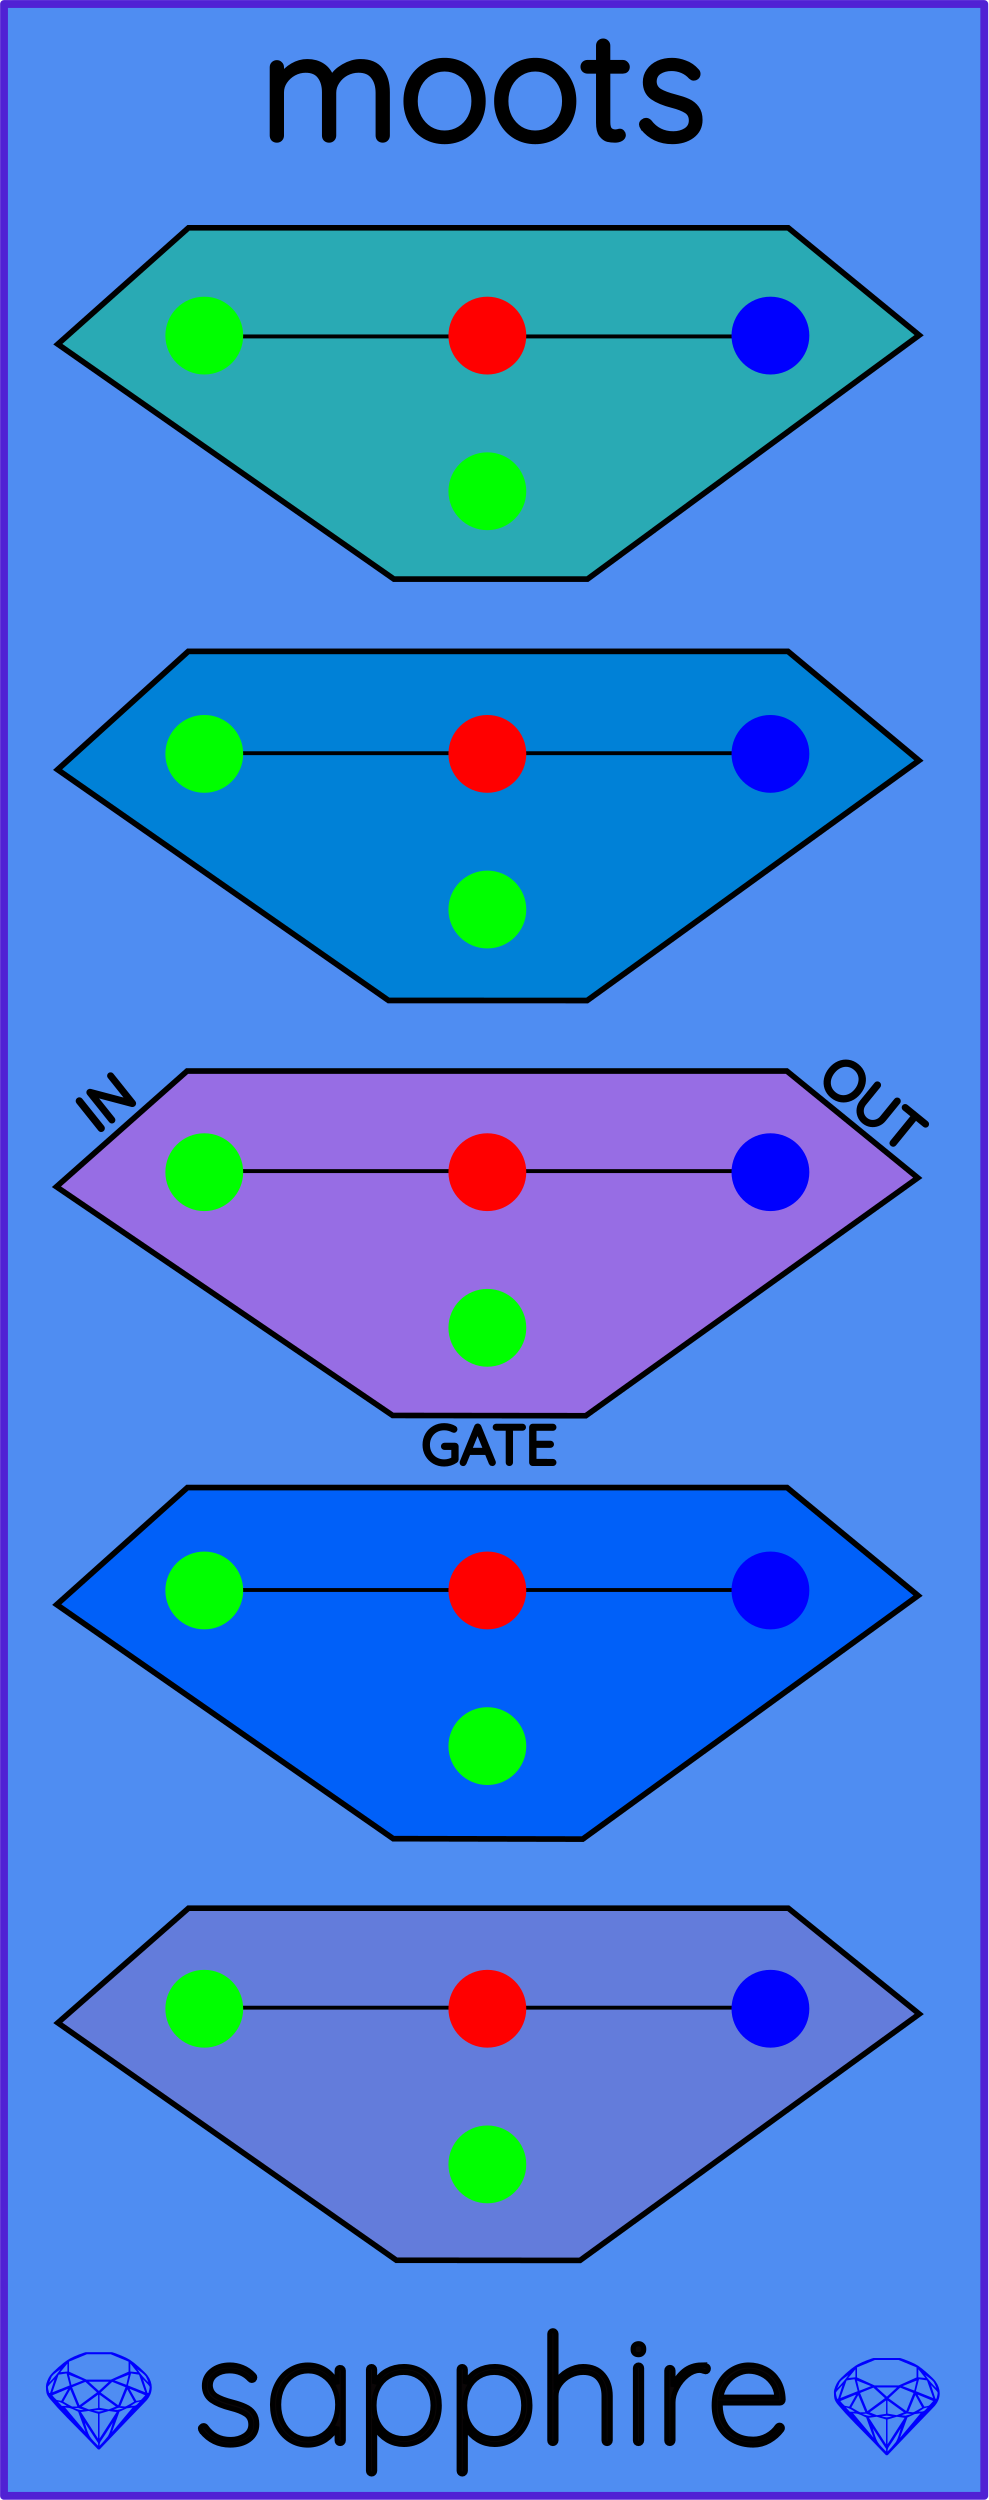
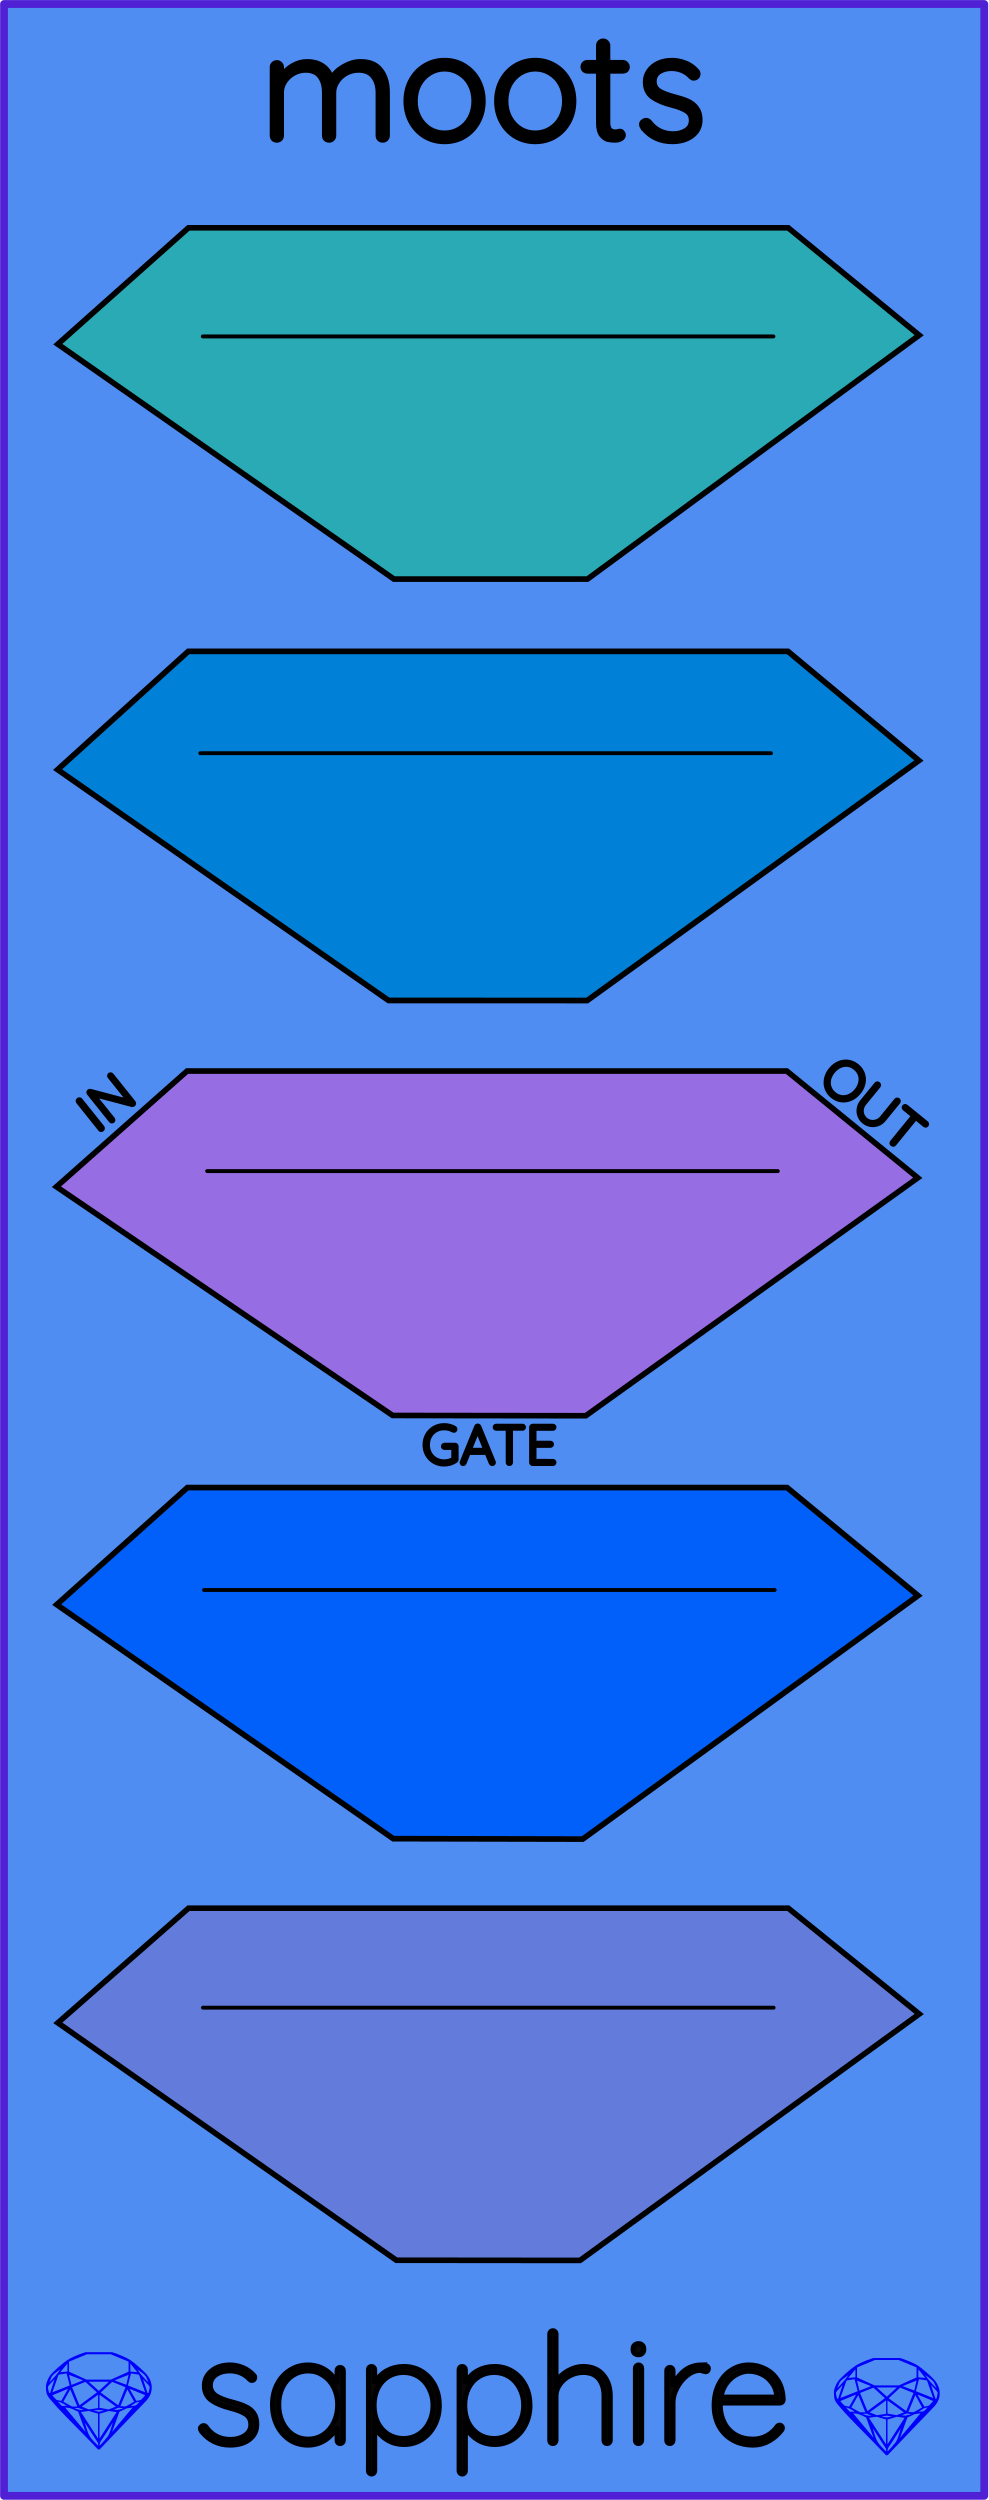
<svg xmlns="http://www.w3.org/2000/svg" width="50.8mm" height="128.5mm" viewBox="0 0 50.8 128.5" version="1.1" id="svg5">
  <defs id="defs2">
    <rect x="32.224" y="6.672" width="48.677" height="19.6" id="rect316" />
  </defs>
  <g id="PanelLayer">
    <rect style="display:inline;fill:#4f8df2;fill-opacity:1;fill-rule:nonzero;stroke:#5021d4;stroke-width:0.402;stroke-linecap:round;stroke-linejoin:round;stroke-dasharray:none;stroke-opacity:1;image-rendering:auto" id="rect13067" width="50.384" height="128.08" x="0.207" y="0.206" />
    <path style="fill:#29aab4;fill-opacity:1;stroke:#000000;stroke-width:0.29;stroke-linecap:square" d="M 2.972,17.69 9.688,11.709 H 40.513 l 6.732,5.52 -17.049,12.536 -9.949,5.39e-4 z" id="path1383-3-3" />
    <path style="fill:#0081d7;fill-opacity:1;stroke:#000000;stroke-width:0.293;stroke-linecap:square" d="M 2.961,39.559 9.676,33.48 H 40.5 l 6.732,5.611 -17.052,12.336 -10.21,-0.004 z" id="path1383-3" />
    <path style="fill:#976de4;fill-opacity:1;stroke:#000000;stroke-width:0.289;stroke-linecap:square" d="M 2.9,60.999 9.616,55.051 H 40.442 l 6.732,5.49 -17.065,12.228 -9.926,-0.014 z" id="path1383-3-5" />
    <path style="fill:#0060f9;fill-opacity:1;stroke:#000000;stroke-width:0.291;stroke-linecap:square" d="M 2.915,82.477 9.632,76.462 H 40.456 l 6.732,5.552 -17.237,12.516 -9.74,-0.022 z" id="path1383-3-6" />
    <path style="fill:#637cdb;fill-opacity:1;stroke:#000000;stroke-width:0.288;stroke-linecap:square" d="M 2.973,103.973 9.689,98.081 H 40.516 l 6.733,5.439 -17.437,12.666 -9.441,-0.01 z" id="path1383-3-2" />
    <g aria-label="sapphire" id="brand_text" style="fill:#0b0607;stroke:#000000;stroke-width:0.265;stroke-linecap:square" transform="translate(-0.4457988,-0.4455711)">
      <path d="m 10.805,125.415 q -0.055,-0.086 -0.055,-0.149 0,-0.055 0.063,-0.102 0.039,-0.039 0.094,-0.039 0.078,0 0.125,0.063 0.454,0.65 1.269,0.65 0.415,0 0.728,-0.204 0.313,-0.211 0.313,-0.564 0,-0.36 -0.274,-0.54 -0.274,-0.18 -0.752,-0.298 -0.634,-0.157 -1.002,-0.415 -0.36,-0.266 -0.36,-0.744 0,-0.462 0.368,-0.76 0.368,-0.305 0.948,-0.305 0.321,0 0.634,0.125 0.321,0.125 0.58,0.399 0.055,0.047 0.055,0.11 0,0.07 -0.055,0.125 -0.063,0.031 -0.102,0.031 -0.055,0 -0.094,-0.047 -0.407,-0.446 -1.049,-0.446 -0.415,0 -0.705,0.204 -0.282,0.204 -0.282,0.564 0.023,0.337 0.305,0.525 0.29,0.18 0.846,0.321 0.399,0.102 0.658,0.227 0.266,0.117 0.423,0.337 0.157,0.219 0.157,0.572 0,0.493 -0.384,0.783 -0.376,0.282 -0.987,0.282 -0.893,0 -1.464,-0.705 z" style="stroke-width:0.265" id="path2060" />
      <path d="m 17.932,122.134 q 0.07,0 0.11,0.047 0.047,0.047 0.047,0.11 v 3.595 q 0,0.063 -0.047,0.11 -0.047,0.047 -0.11,0.047 -0.07,0 -0.117,-0.047 -0.039,-0.047 -0.039,-0.11 v -0.705 q -0.196,0.399 -0.603,0.674 -0.407,0.266 -0.901,0.266 -0.517,0 -0.932,-0.266 -0.415,-0.274 -0.65,-0.744 -0.235,-0.478 -0.235,-1.065 0,-0.58 0.235,-1.042 0.243,-0.47 0.658,-0.728 0.415,-0.266 0.924,-0.266 0.509,0 0.916,0.266 0.407,0.266 0.587,0.713 v -0.697 q 0,-0.063 0.039,-0.11 0.047,-0.047 0.117,-0.047 z m -1.645,3.689 q 0.431,0 0.775,-0.227 0.352,-0.235 0.548,-0.642 0.196,-0.407 0.196,-0.908 0,-0.478 -0.196,-0.877 -0.196,-0.399 -0.548,-0.627 -0.345,-0.235 -0.775,-0.235 -0.431,0 -0.783,0.227 -0.345,0.219 -0.54,0.619 -0.196,0.392 -0.196,0.893 0,0.501 0.196,0.908 0.196,0.407 0.54,0.642 0.345,0.227 0.783,0.227 z" style="stroke-width:0.265" id="path2062" />
      <path d="m 21.205,122.087 q 0.517,0 0.932,0.258 0.415,0.258 0.65,0.713 0.235,0.454 0.235,1.026 0,0.564 -0.243,1.026 -0.235,0.454 -0.65,0.721 -0.415,0.258 -0.924,0.258 -0.47,0 -0.861,-0.235 -0.392,-0.235 -0.642,-0.666 v 2.263 q 0,0.063 -0.047,0.11 -0.039,0.047 -0.11,0.047 -0.063,0 -0.11,-0.047 -0.047,-0.047 -0.047,-0.11 v -5.208 q 0,-0.063 0.039,-0.11 0.047,-0.047 0.117,-0.047 0.07,0 0.11,0.047 0.047,0.047 0.047,0.11 v 0.721 q 0.235,-0.446 0.627,-0.658 0.392,-0.219 0.877,-0.219 z m -0.016,3.704 q 0.431,0 0.775,-0.219 0.345,-0.219 0.54,-0.611 0.204,-0.392 0.204,-0.877 0,-0.486 -0.204,-0.869 -0.196,-0.392 -0.54,-0.611 -0.345,-0.219 -0.775,-0.219 -0.439,0 -0.791,0.219 -0.345,0.211 -0.54,0.603 -0.188,0.384 -0.188,0.877 0,0.493 0.188,0.885 0.196,0.384 0.54,0.603 0.352,0.219 0.791,0.219 z" style="stroke-width:0.265" id="path2064" />
      <path d="m 25.865,122.087 q 0.517,0 0.932,0.258 0.415,0.258 0.65,0.713 0.235,0.454 0.235,1.026 0,0.564 -0.243,1.026 -0.235,0.454 -0.65,0.721 -0.415,0.258 -0.924,0.258 -0.47,0 -0.861,-0.235 -0.392,-0.235 -0.642,-0.666 v 2.263 q 0,0.063 -0.047,0.11 -0.039,0.047 -0.11,0.047 -0.063,0 -0.11,-0.047 -0.047,-0.047 -0.047,-0.11 v -5.208 q 0,-0.063 0.039,-0.11 0.047,-0.047 0.117,-0.047 0.07,0 0.11,0.047 0.047,0.047 0.047,0.11 v 0.721 q 0.235,-0.446 0.627,-0.658 0.392,-0.219 0.877,-0.219 z m -0.016,3.704 q 0.431,0 0.775,-0.219 0.345,-0.219 0.54,-0.611 0.204,-0.392 0.204,-0.877 0,-0.486 -0.204,-0.869 -0.196,-0.392 -0.54,-0.611 -0.345,-0.219 -0.775,-0.219 -0.439,0 -0.791,0.219 -0.345,0.211 -0.54,0.603 -0.188,0.384 -0.188,0.877 0,0.493 0.188,0.885 0.196,0.384 0.54,0.603 0.352,0.219 0.791,0.219 z" style="stroke-width:0.265" id="path2066" />
      <path d="m 30.415,122.087 q 0.674,0 1.034,0.431 0.36,0.423 0.36,1.081 v 2.287 q 0,0.063 -0.047,0.11 -0.047,0.047 -0.11,0.047 -0.07,0 -0.117,-0.047 -0.039,-0.047 -0.039,-0.11 v -2.287 q 0,-0.54 -0.266,-0.877 -0.266,-0.337 -0.814,-0.337 -0.337,0 -0.666,0.164 -0.321,0.164 -0.525,0.446 -0.204,0.282 -0.204,0.603 v 2.287 q 0,0.063 -0.047,0.11 -0.047,0.047 -0.11,0.047 -0.07,0 -0.117,-0.047 -0.039,-0.047 -0.039,-0.11 v -5.482 q 0,-0.063 0.047,-0.11 0.047,-0.047 0.11,-0.047 0.07,0 0.11,0.047 0.047,0.047 0.047,0.11 v 2.475 q 0.219,-0.345 0.603,-0.564 0.392,-0.227 0.791,-0.227 z" style="stroke-width:0.265" id="path2068" />
      <path d="m 33.422,125.885 q 0,0.063 -0.047,0.11 -0.047,0.047 -0.11,0.047 -0.07,0 -0.117,-0.047 -0.039,-0.047 -0.039,-0.11 v -3.72 q 0,-0.063 0.047,-0.11 0.047,-0.047 0.11,-0.047 0.07,0 0.11,0.047 0.047,0.047 0.047,0.11 z m -0.157,-4.409 q -0.125,0 -0.204,-0.07 -0.07,-0.07 -0.07,-0.18 v -0.063 q 0,-0.11 0.078,-0.18 0.078,-0.07 0.204,-0.07 0.11,0 0.18,0.07 0.078,0.07 0.078,0.18 v 0.063 q 0,0.11 -0.078,0.18 -0.07,0.07 -0.188,0.07 z" style="stroke-width:0.265" id="path2070" />
      <path d="m 36.492,122.008 q 0.36,0 0.36,0.18 0,0.07 -0.039,0.117 -0.039,0.047 -0.102,0.047 -0.023,0 -0.117,-0.031 -0.086,-0.039 -0.188,-0.039 -0.321,0 -0.642,0.258 -0.321,0.251 -0.525,0.642 -0.204,0.384 -0.204,0.744 v 1.958 q 0,0.063 -0.047,0.11 -0.047,0.047 -0.11,0.047 -0.07,0 -0.117,-0.047 -0.039,-0.047 -0.039,-0.11 v -3.595 q 0,-0.063 0.047,-0.11 0.047,-0.047 0.11,-0.047 0.07,0 0.11,0.047 0.047,0.047 0.047,0.11 v 0.83 q 0.18,-0.478 0.556,-0.791 0.384,-0.313 0.901,-0.321 z" style="stroke-width:0.265" id="path2072" />
      <path d="m 40.525,125.102 q 0.055,0 0.094,0.047 0.039,0.039 0.039,0.094 0,0.055 -0.031,0.094 -0.258,0.345 -0.642,0.564 -0.384,0.219 -0.822,0.219 -0.587,0 -1.042,-0.251 -0.454,-0.251 -0.713,-0.713 -0.251,-0.462 -0.251,-1.073 0,-0.627 0.243,-1.096 0.251,-0.478 0.658,-0.728 0.407,-0.251 0.869,-0.251 0.462,0 0.854,0.204 0.399,0.196 0.65,0.595 0.251,0.399 0.266,0.987 0,0.063 -0.047,0.117 -0.047,0.047 -0.11,0.047 h -3.078 v 0.102 q 0,0.486 0.196,0.893 0.196,0.399 0.58,0.634 0.384,0.235 0.924,0.235 0.376,0 0.705,-0.18 0.337,-0.188 0.525,-0.47 0.055,-0.07 0.133,-0.07 z m -1.598,-2.78 q -0.29,0 -0.595,0.157 -0.298,0.149 -0.533,0.454 -0.227,0.298 -0.305,0.728 h 2.882 v -0.07 q -0.039,-0.399 -0.258,-0.681 -0.211,-0.29 -0.533,-0.439 -0.313,-0.149 -0.658,-0.149 z" style="stroke-width:0.265" id="path2074" />
    </g>
    <g aria-label="moots" id="title_text" style="fill:#000000;fill-opacity:1;stroke:#000000;stroke-width:0.265;stroke-linecap:square">
      <path d="m 18.536,3.168 q 0.705,0 1.034,0.439 0.337,0.431 0.337,1.143 v 2.216 q 0,0.102 -0.07,0.172 -0.063,0.063 -0.164,0.063 -0.102,0 -0.172,-0.063 -0.063,-0.07 -0.063,-0.172 V 4.773 q 0,-0.517 -0.251,-0.838 -0.243,-0.329 -0.76,-0.329 -0.329,0 -0.627,0.157 -0.29,0.157 -0.47,0.431 -0.18,0.266 -0.18,0.58 v 2.193 q 0,0.102 -0.07,0.172 -0.063,0.063 -0.164,0.063 -0.102,0 -0.172,-0.063 -0.063,-0.07 -0.063,-0.172 V 4.75 q 0,-0.509 -0.235,-0.822 -0.235,-0.321 -0.736,-0.321 -0.321,0 -0.611,0.157 -0.282,0.157 -0.462,0.423 -0.172,0.258 -0.172,0.564 v 2.216 q 0,0.102 -0.07,0.172 -0.063,0.063 -0.164,0.063 -0.102,0 -0.172,-0.063 -0.063,-0.07 -0.063,-0.172 V 3.457 q 0,-0.102 0.063,-0.164 0.07,-0.07 0.172,-0.07 0.102,0 0.164,0.07 0.07,0.063 0.07,0.164 v 0.454 q 0.211,-0.321 0.572,-0.533 0.36,-0.211 0.76,-0.211 0.454,0 0.783,0.219 0.329,0.219 0.47,0.642 0.164,-0.345 0.603,-0.603 0.439,-0.258 0.885,-0.258 z" style="font-size:7.832px;fill:#000000;fill-opacity:1;stroke-width:0.265" id="path2049" />
      <path d="m 24.832,5.196 q 0,0.587 -0.258,1.065 -0.258,0.478 -0.713,0.752 -0.454,0.266 -1.01,0.266 -0.556,0 -1.01,-0.266 -0.454,-0.274 -0.713,-0.752 -0.258,-0.478 -0.258,-1.065 0,-0.587 0.258,-1.065 0.258,-0.478 0.713,-0.752 0.454,-0.274 1.01,-0.274 0.556,0 1.01,0.274 0.454,0.274 0.713,0.752 0.258,0.478 0.258,1.065 z m -0.47,0 q 0,-0.47 -0.196,-0.846 Q 23.971,3.974 23.618,3.763 23.274,3.544 22.851,3.544 q -0.423,0 -0.767,0.219 -0.345,0.211 -0.548,0.587 -0.196,0.376 -0.196,0.846 0,0.462 0.196,0.838 0.204,0.376 0.548,0.595 0.345,0.211 0.767,0.211 0.423,0 0.767,-0.211 0.352,-0.211 0.548,-0.587 0.196,-0.376 0.196,-0.846 z" style="font-size:7.832px;fill:#000000;fill-opacity:1;stroke-width:0.265" id="path2051" />
      <path d="m 29.492,5.196 q 0,0.587 -0.258,1.065 -0.258,0.478 -0.713,0.752 -0.454,0.266 -1.01,0.266 -0.556,0 -1.01,-0.266 -0.454,-0.274 -0.713,-0.752 -0.258,-0.478 -0.258,-1.065 0,-0.587 0.258,-1.065 0.258,-0.478 0.713,-0.752 0.454,-0.274 1.01,-0.274 0.556,0 1.01,0.274 0.454,0.274 0.713,0.752 0.258,0.478 0.258,1.065 z m -0.47,0 q 0,-0.47 -0.196,-0.846 -0.196,-0.376 -0.548,-0.587 -0.345,-0.219 -0.767,-0.219 -0.423,0 -0.767,0.219 -0.345,0.211 -0.548,0.587 -0.196,0.376 -0.196,0.846 0,0.462 0.196,0.838 0.204,0.376 0.548,0.595 0.345,0.211 0.767,0.211 0.423,0 0.767,-0.211 0.352,-0.211 0.548,-0.587 0.196,-0.376 0.196,-0.846 z" style="font-size:7.832px;fill:#000000;fill-opacity:1;stroke-width:0.265" id="path2053" />
      <path d="m 31.238,3.653 v 2.624 q 0,0.298 0.11,0.407 0.11,0.102 0.29,0.102 0.047,0 0.117,-0.016 0.07,-0.023 0.11,-0.023 0.07,0 0.117,0.063 0.055,0.055 0.055,0.133 0,0.11 -0.125,0.188 -0.125,0.07 -0.298,0.07 -0.211,0 -0.376,-0.039 Q 31.074,7.123 30.917,6.927 30.768,6.731 30.768,6.3 V 3.653 h -0.572 q -0.094,0 -0.164,-0.063 -0.063,-0.063 -0.063,-0.157 0,-0.094 0.063,-0.157 0.07,-0.063 0.164,-0.063 h 0.572 V 2.345 q 0,-0.102 0.063,-0.164 0.07,-0.07 0.172,-0.07 0.102,0 0.164,0.07 0.07,0.063 0.07,0.164 v 0.869 h 0.783 q 0.086,0 0.149,0.07 0.07,0.07 0.07,0.157 0,0.094 -0.063,0.157 -0.063,0.055 -0.157,0.055 z" style="font-size:7.832px;fill:#000000;fill-opacity:1;stroke-width:0.265" id="path2055" />
      <path d="m 33.04,6.566 q -0.063,-0.102 -0.063,-0.172 0,-0.102 0.102,-0.157 0.047,-0.047 0.125,-0.047 0.094,0 0.172,0.078 0.462,0.611 1.23,0.611 0.376,0 0.65,-0.172 0.282,-0.18 0.282,-0.517 0,-0.329 -0.258,-0.493 Q 35.021,5.533 34.559,5.415 33.909,5.251 33.541,4.992 33.173,4.726 33.173,4.217 q 0,-0.321 0.18,-0.572 0.18,-0.258 0.486,-0.399 0.313,-0.141 0.705,-0.141 0.337,0 0.674,0.133 0.345,0.125 0.587,0.407 0.07,0.055 0.07,0.157 0,0.094 -0.078,0.164 -0.055,0.047 -0.141,0.047 -0.078,0 -0.141,-0.063 -0.188,-0.211 -0.446,-0.321 -0.258,-0.11 -0.556,-0.11 -0.368,0 -0.634,0.172 -0.258,0.172 -0.258,0.517 0.016,0.313 0.282,0.478 0.274,0.164 0.799,0.298 0.407,0.102 0.674,0.227 0.266,0.125 0.431,0.352 0.172,0.227 0.172,0.603 0,0.509 -0.407,0.814 -0.407,0.298 -1.01,0.298 -0.955,0 -1.519,-0.713 z" style="font-size:7.832px;fill:#000000;fill-opacity:1;stroke-width:0.265" id="path2057" />
    </g>
    <g aria-label="gemstone1" id="gem1" style="fill:#0000ff;stroke:#2e2114;stroke-width:0;stroke-linecap:square;stroke-opacity:1" transform="translate(0,-0.5291667)">
      <path d="m 7.798,123.258 q 0,0.342 -0.243,0.631 -0.044,0.052 -0.204,0.215 -0.187,0.19 -0.785,0.813 l -1.444,1.513 q -0.019,0.003 -0.044,0.003 -0.028,0 -0.041,-0.003 -0.083,-0.083 -0.648,-0.675 -0.469,-0.474 -0.934,-0.948 -0.557,-0.568 -0.898,-0.981 -0.132,-0.16 -0.168,-0.298 -0.028,-0.102 -0.028,-0.342 0,-0.11 0.072,-0.289 0.066,-0.165 0.141,-0.265 0.119,-0.157 0.422,-0.424 0.284,-0.251 0.474,-0.375 0.273,-0.179 0.819,-0.367 0.096,-0.033 0.11,-0.033 h 1.362 q 0.011,0 0.105,0.033 0.568,0.201 0.824,0.367 0.165,0.105 0.474,0.378 0.322,0.284 0.422,0.422 0.215,0.295 0.215,0.626 z m -0.168,-0.273 q -0.033,-0.107 -0.135,-0.309 -0.072,-0.094 -0.209,-0.198 -0.119,-0.085 -0.234,-0.171 0.245,0.364 0.579,0.678 z m -0.573,-0.524 -0.358,-0.446 v 0.411 z m 0.637,0.758 q 0,-0.052 -0.342,-0.394 l 0.229,0.703 h 0.05 q 0.063,-0.218 0.063,-0.309 z m -0.232,0.273 -0.317,-0.904 -0.411,-0.063 -0.16,0.615 z m 0.003,0.154 -0.772,-0.32 h -0.03 l 0.345,0.606 q 0.08,-0.003 0.234,-0.047 0.025,-0.014 0.223,-0.24 z m -0.857,-1.05 -0.719,0.284 0.604,0.226 z m 0,-0.163 v -0.515 l -0.918,-0.38 h -1.224 l -0.918,0.38 v 0.515 l 0.898,0.408 h 1.254 z m 0.573,1.538 q -0.069,0.011 -0.198,0.052 -0.085,0.055 -0.259,0.163 0.019,0 0.063,0.003 0.041,0 0.063,0 0.119,0 0.19,-0.069 0.072,-0.072 0.141,-0.149 z m -0.289,0.003 -0.347,-0.631 -0.364,0.879 q 0.025,-0.017 0.066,-0.017 0.03,0 0.085,0.011 0.058,0.008 0.088,0.008 0.05,0 0.229,-0.107 0.229,-0.138 0.243,-0.143 z m -0.441,-0.741 -0.684,-0.276 -0.593,0.548 0.904,0.656 z m -0.854,-0.284 H 4.56 l 0.524,0.474 z m 0.75,1.367 q -0.229,-0.03 -0.229,-0.03 -0.036,0 -0.273,0.094 l 0.19,0.019 q 0.011,0 0.311,-0.083 z m -0.389,-0.088 -0.843,-0.612 v 0.675 l 0.471,0.083 z m 0.854,0.05 q -0.099,0.006 -0.295,0.039 -0.011,0.003 -0.378,0.176 -0.13,0.347 -0.38,1.042 z m -2.544,-1.397 -0.719,-0.284 0.124,0.518 z M 3.466,122.426 v -0.411 l -0.367,0.446 z m 1.516,1.072 -0.593,-0.54 -0.684,0.276 0.38,0.929 z m 0.369,0.943 q -0.033,-0.003 -0.135,-0.025 -0.085,-0.017 -0.138,-0.017 -0.052,0 -0.138,0.017 -0.102,0.022 -0.135,0.025 0.265,0.047 0.273,0.047 0.008,0 0.273,-0.047 z m -0.309,-0.138 v -0.686 l -0.843,0.612 0.372,0.146 z m 0.951,0.207 -0.397,-0.055 -0.48,0.141 v 1.276 z m -2.888,-2.202 q -0.119,0.085 -0.234,0.174 -0.146,0.107 -0.209,0.196 -0.044,0.105 -0.135,0.314 0.369,-0.364 0.579,-0.684 z m 0.477,0.832 -0.16,-0.615 -0.411,0.063 -0.317,0.904 z m 0.394,1.083 -0.364,-0.879 -0.356,0.631 q 0.435,0.251 0.452,0.251 0.091,0 0.267,-0.003 z m 1.822,0.83 q -0.132,0.212 -0.405,0.634 -0.077,0.107 -0.22,0.328 -0.058,0.105 -0.055,0.226 0.16,-0.152 0.433,-0.496 0.077,-0.13 0.141,-0.339 0.055,-0.176 0.107,-0.353 z m -1.494,-0.661 -0.27,-0.088 -0.008,-0.011 q -0.025,0 -0.107,0.011 -0.066,0.006 -0.107,0.006 0.273,0.091 0.311,0.091 0.025,0 0.182,-0.008 z M 3.493,123.327 h -0.03 l -0.772,0.32 q 0.066,0.097 0.223,0.24 0.077,0.014 0.234,0.047 z m -0.689,-0.502 q -0.342,0.347 -0.342,0.394 0,0.08 0.063,0.309 h 0.05 z m 2.235,3.045 v -1.276 l -0.48,-0.141 -0.397,0.055 z m -1.607,-1.676 q -0.256,-0.182 -0.458,-0.223 0.066,0.077 0.204,0.223 z m 1.61,2.045 v -0.138 L 4.359,125.052 q 0.052,0.176 0.107,0.353 0.063,0.209 0.141,0.339 0.069,0.119 0.204,0.259 0.116,0.119 0.232,0.237 z m -0.645,-0.706 q -0.116,-0.328 -0.38,-1.042 -0.135,-0.066 -0.273,-0.13 -0.16,-0.072 -0.289,-0.072 -0.052,0 -0.11,-0.014 z" style="font-size:5.644px;fill:#0000ff;stroke:#2e2114;stroke-opacity:1" id="path1186" />
    </g>
    <g aria-label="gemstone2" id="gem2" style="fill:#0000ff;stroke:#000000;stroke-width:0;stroke-linecap:square" transform="translate(0.5291667,-0.5291667)">
      <path d="m 47.771,123.554 q 0,0.342 -0.243,0.631 -0.044,0.052 -0.204,0.215 -0.187,0.19 -0.785,0.813 l -1.444,1.513 q -0.019,0.003 -0.044,0.003 -0.028,0 -0.041,-0.003 -0.083,-0.083 -0.648,-0.675 -0.469,-0.474 -0.934,-0.948 -0.557,-0.568 -0.898,-0.981 -0.132,-0.16 -0.168,-0.298 -0.028,-0.102 -0.028,-0.342 0,-0.11 0.072,-0.289 0.066,-0.165 0.141,-0.265 0.119,-0.157 0.422,-0.424 0.284,-0.251 0.474,-0.375 0.273,-0.179 0.819,-0.367 0.096,-0.033 0.11,-0.033 h 1.361 q 0.011,0 0.105,0.033 0.568,0.201 0.824,0.367 0.165,0.105 0.474,0.378 0.322,0.284 0.422,0.422 0.215,0.295 0.215,0.626 z m -0.168,-0.273 q -0.033,-0.107 -0.135,-0.309 -0.072,-0.094 -0.209,-0.198 -0.119,-0.085 -0.234,-0.171 0.245,0.364 0.579,0.678 z m -0.573,-0.524 -0.358,-0.446 v 0.411 z m 0.637,0.758 q 0,-0.052 -0.342,-0.394 l 0.229,0.703 h 0.05 q 0.063,-0.218 0.063,-0.309 z m -0.232,0.273 -0.317,-0.904 -0.411,-0.063 -0.16,0.615 z m 0.003,0.154 -0.772,-0.32 h -0.03 l 0.345,0.606 q 0.08,-0.003 0.234,-0.047 0.025,-0.014 0.223,-0.24 z m -0.857,-1.05 -0.719,0.284 0.604,0.226 z m 0,-0.163 v -0.515 l -0.918,-0.38 h -1.224 l -0.918,0.38 v 0.515 l 0.898,0.408 h 1.254 z m 0.573,1.538 q -0.069,0.011 -0.198,0.052 -0.085,0.055 -0.259,0.163 0.019,0 0.063,0.003 0.041,0 0.063,0 0.119,0 0.19,-0.069 0.072,-0.072 0.141,-0.149 z m -0.289,0.003 -0.347,-0.631 -0.364,0.879 q 0.025,-0.017 0.066,-0.017 0.03,0 0.085,0.011 0.058,0.008 0.088,0.008 0.05,0 0.229,-0.107 0.229,-0.138 0.243,-0.143 z m -0.441,-0.741 -0.684,-0.276 -0.593,0.548 0.904,0.656 z m -0.854,-0.284 h -1.036 l 0.524,0.474 z m 0.75,1.367 q -0.229,-0.03 -0.229,-0.03 -0.036,0 -0.273,0.094 l 0.19,0.019 q 0.011,0 0.311,-0.083 z m -0.389,-0.088 -0.843,-0.612 v 0.675 l 0.471,0.083 z m 0.854,0.05 q -0.099,0.006 -0.295,0.039 -0.011,0.003 -0.378,0.176 -0.13,0.347 -0.38,1.042 z m -2.544,-1.397 -0.719,-0.284 0.124,0.518 z m -0.802,-0.455 v -0.411 l -0.367,0.446 z m 1.516,1.072 -0.593,-0.54 -0.684,0.276 0.38,0.929 z m 0.369,0.943 q -0.033,-0.003 -0.135,-0.025 -0.085,-0.017 -0.138,-0.017 -0.052,0 -0.138,0.017 -0.102,0.022 -0.135,0.025 0.265,0.047 0.273,0.047 0.008,0 0.273,-0.047 z m -0.309,-0.138 v -0.686 l -0.843,0.612 0.372,0.146 z m 0.951,0.207 -0.397,-0.055 -0.48,0.141 v 1.276 z m -2.888,-2.202 q -0.119,0.085 -0.234,0.174 -0.146,0.107 -0.209,0.196 -0.044,0.105 -0.135,0.314 0.369,-0.364 0.579,-0.684 z m 0.477,0.832 -0.16,-0.615 -0.411,0.063 -0.317,0.904 z m 0.394,1.083 -0.364,-0.879 -0.356,0.631 q 0.435,0.251 0.452,0.251 0.091,0 0.267,-0.003 z m 1.822,0.83 q -0.132,0.212 -0.405,0.634 -0.077,0.107 -0.22,0.328 -0.058,0.105 -0.055,0.226 0.16,-0.152 0.433,-0.496 0.077,-0.13 0.141,-0.339 0.055,-0.176 0.107,-0.353 z m -1.494,-0.661 -0.27,-0.088 -0.008,-0.011 q -0.025,0 -0.107,0.011 -0.066,0.006 -0.107,0.006 0.273,0.091 0.311,0.091 0.025,0 0.182,-0.008 z m -0.81,-1.064 h -0.03 l -0.772,0.32 q 0.066,0.097 0.223,0.24 0.077,0.014 0.234,0.047 z m -0.689,-0.502 q -0.342,0.347 -0.342,0.394 0,0.08 0.063,0.309 h 0.05 z m 2.235,3.045 v -1.276 l -0.48,-0.141 -0.397,0.055 z m -1.607,-1.676 q -0.256,-0.182 -0.458,-0.223 0.066,0.077 0.204,0.223 z m 1.61,2.045 v -0.138 l -0.684,-1.05 q 0.052,0.176 0.107,0.353 0.063,0.209 0.141,0.339 0.069,0.119 0.204,0.259 0.116,0.119 0.232,0.237 z m -0.645,-0.706 q -0.116,-0.328 -0.38,-1.042 -0.135,-0.066 -0.273,-0.13 -0.16,-0.072 -0.289,-0.072 -0.052,0 -0.11,-0.014 z" style="font-size:5.644px;fill:#0000ff;stroke:#cdf812" id="path1183" />
    </g>
    <path style="fill:#000000;stroke:#000000;stroke-width:0.2;stroke-linecap:round;stroke-linejoin:round;stroke-dasharray:none;stroke-opacity:1" d="M 10.423,17.292 H 39.755" id="path1570" />
    <path style="fill:#000000;stroke:#000000;stroke-width:0.2;stroke-linecap:round;stroke-linejoin:round;stroke-dasharray:none;stroke-opacity:1" d="M 10.295,38.715 H 39.628" id="path1570-3" />
    <path style="fill:#000000;stroke:#000000;stroke-width:0.2;stroke-linecap:round;stroke-linejoin:round;stroke-dasharray:none;stroke-opacity:1" d="M 10.646,60.194 H 39.979" id="path1570-1" />
    <path style="fill:#000000;stroke:#000000;stroke-width:0.2;stroke-linecap:round;stroke-linejoin:round;stroke-dasharray:none;stroke-opacity:1" d="M 10.486,81.727 H 39.819" id="path1570-4" />
    <path style="fill:#000000;stroke:#000000;stroke-width:0.2;stroke-linecap:round;stroke-linejoin:round;stroke-dasharray:none;stroke-opacity:1" d="M 10.431,103.194 H 39.764" id="path1570-9" />
    <g aria-label="IN" id="text1002" style="font-size:3.528px;font-family:Quicksand;-inkscape-font-specification:'Quicksand, Normal';stroke:#5021d4;stroke-width:0.2;stroke-linecap:round;stroke-linejoin:round;stroke-dasharray:none" transform="rotate(-38.63965,67.55285,33.18246)">
      <path d="m 3.447,13.632 q -0.003,0.037 -0.028,0.062 -0.025,0.025 -0.062,0.025 -0.04,0 -0.065,-0.023 -0.023,-0.025 -0.023,-0.065 v -1.801 q 0,-0.04 0.025,-0.062 0.025,-0.025 0.065,-0.025 0.037,0 0.062,0.025 0.025,0.025 0.025,0.062 z" style="font-size:2.822px;stroke:#000000;stroke-width:0.2;stroke-dasharray:none" id="path3148" />
      <path d="m 5.42,11.744 q 0.037,0 0.056,0.023 0.023,0.023 0.023,0.056 v 1.806 q 0,0.042 -0.025,0.068 -0.025,0.023 -0.062,0.023 -0.02,0 -0.04,-0.009 -0.017,-0.009 -0.028,-0.02 L 4.133,12.06 v 1.583 q 0,0.031 -0.025,0.054 -0.023,0.023 -0.054,0.023 -0.034,0 -0.056,-0.023 -0.023,-0.023 -0.023,-0.054 v -1.815 q 0,-0.04 0.023,-0.062 0.025,-0.023 0.059,-0.023 0.045,0 0.068,0.031 l 1.216,1.64 v -1.592 q 0,-0.034 0.023,-0.056 0.023,-0.023 0.056,-0.023 z" style="font-size:2.822px;stroke:#000000;stroke-width:0.2;stroke-dasharray:none" id="path3150" />
    </g>
    <g aria-label="GATE" id="text3324" style="font-size:2.822px;font-family:Quicksand;-inkscape-font-specification:'Quicksand, Normal';stroke:#000000;stroke-width:0.2;stroke-linecap:round;stroke-linejoin:round;stroke-dasharray:none" transform="translate(-0.1284041,43.01568)">
      <path d="m 23.518,31.242 q 0.037,0 0.059,0.025 0.025,0.023 0.025,0.059 v 0.68 q 0,0.048 -0.042,0.076 -0.127,0.087 -0.282,0.135 -0.155,0.048 -0.316,0.048 -0.288,0 -0.519,-0.133 -0.231,-0.133 -0.364,-0.364 -0.133,-0.231 -0.133,-0.519 0,-0.288 0.133,-0.519 0.133,-0.231 0.364,-0.364 0.231,-0.133 0.519,-0.133 0.15,0 0.288,0.037 0.141,0.037 0.251,0.104 0.04,0.025 0.04,0.071 0,0.037 -0.025,0.062 -0.023,0.025 -0.054,0.025 -0.028,0 -0.051,-0.014 -0.212,-0.116 -0.449,-0.116 -0.24,0 -0.432,0.11 -0.189,0.11 -0.296,0.305 -0.107,0.192 -0.107,0.432 0,0.24 0.107,0.435 0.107,0.192 0.296,0.302 0.192,0.11 0.432,0.11 0.121,0 0.243,-0.034 0.124,-0.034 0.22,-0.093 V 31.411 h -0.446 q -0.037,0 -0.062,-0.023 -0.025,-0.025 -0.025,-0.062 0,-0.037 0.025,-0.059 0.025,-0.025 0.062,-0.025 z" id="path4949" style="stroke-width:0.2;stroke-dasharray:none" />
      <path d="m 25.51,32.125 q 0.006,0.023 0.006,0.034 0,0.037 -0.025,0.059 -0.025,0.023 -0.059,0.023 -0.028,0 -0.051,-0.014 -0.02,-0.017 -0.031,-0.042 l -0.212,-0.516 h -0.917 l -0.209,0.516 q -0.023,0.056 -0.076,0.056 -0.04,0 -0.059,-0.02 -0.02,-0.02 -0.023,-0.054 v -0.009 q 0,-0.017 0.003,-0.025 l 0.745,-1.823 q 0.023,-0.056 0.085,-0.056 0.028,0 0.048,0.017 0.023,0.014 0.034,0.04 z m -1.225,-0.624 h 0.785 l -0.395,-0.965 z" id="path4951" style="stroke-width:0.2;stroke-dasharray:none" />
      <path d="m 26.981,30.263 q 0.037,0 0.059,0.023 0.025,0.023 0.025,0.059 0,0.037 -0.025,0.059 -0.023,0.02 -0.059,0.02 h -0.584 v 1.73 q 0,0.037 -0.025,0.062 -0.025,0.023 -0.062,0.023 -0.04,0 -0.065,-0.023 -0.023,-0.025 -0.023,-0.062 V 30.424 H 25.637 q -0.037,0 -0.062,-0.023 -0.023,-0.023 -0.023,-0.059 0,-0.034 0.023,-0.056 0.025,-0.023 0.062,-0.023 z" id="path4953" style="stroke-width:0.2;stroke-dasharray:none" />
      <path d="m 28.547,32.072 q 0.037,0 0.059,0.025 0.025,0.025 0.025,0.059 0,0.037 -0.025,0.059 -0.023,0.023 -0.059,0.023 h -1.036 q -0.037,0 -0.062,-0.023 -0.023,-0.025 -0.023,-0.062 v -1.806 q 0,-0.037 0.023,-0.059 0.025,-0.025 0.062,-0.025 h 1.036 q 0.037,0 0.059,0.025 0.025,0.023 0.025,0.059 0,0.037 -0.025,0.059 -0.023,0.023 -0.059,0.023 h -0.943 v 0.708 h 0.816 q 0.037,0 0.059,0.025 0.025,0.023 0.025,0.059 0,0.037 -0.025,0.059 -0.023,0.023 -0.059,0.023 h -0.816 v 0.768 z" id="path4955" style="stroke-width:0.2;stroke-dasharray:none" />
    </g>
    <g aria-label="OUT" transform="rotate(39.17536,-61.24335,21.47551)" id="text5806" style="font-size:2.822px;font-family:Quicksand;-inkscape-font-specification:'Quicksand, Normal';stroke:#000000;stroke-width:0.2;stroke-linecap:round;stroke-linejoin:round;stroke-dasharray:none">
      <path d="m 42.372,-18.213 q 0,0.291 -0.121,0.522 -0.121,0.231 -0.336,0.364 -0.214,0.13 -0.488,0.13 -0.274,0 -0.488,-0.13 -0.214,-0.133 -0.336,-0.364 -0.121,-0.231 -0.121,-0.522 0,-0.294 0.121,-0.525 0.121,-0.231 0.336,-0.361 0.214,-0.13 0.488,-0.13 0.274,0 0.488,0.13 0.214,0.13 0.336,0.361 0.121,0.231 0.121,0.525 z m -0.181,0 q 0,-0.246 -0.099,-0.437 -0.096,-0.195 -0.271,-0.302 -0.172,-0.107 -0.395,-0.107 -0.223,0 -0.398,0.107 -0.172,0.107 -0.271,0.302 -0.096,0.192 -0.096,0.437 0,0.246 0.096,0.44 0.099,0.192 0.271,0.299 0.175,0.107 0.398,0.107 0.223,0 0.395,-0.107 0.175,-0.107 0.271,-0.299 0.099,-0.195 0.099,-0.44 z" id="path5808" style="stroke-width:0.2;stroke-dasharray:none" />
      <path d="m 44.17,-19.201 q 0.037,0 0.059,0.025 0.025,0.023 0.025,0.059 v 1.168 q 0,0.206 -0.099,0.378 -0.099,0.172 -0.268,0.271 -0.169,0.099 -0.373,0.099 -0.206,0 -0.375,-0.099 -0.169,-0.099 -0.268,-0.271 -0.099,-0.172 -0.099,-0.378 v -1.168 q 0,-0.037 0.023,-0.059 0.025,-0.025 0.068,-0.025 0.034,0 0.059,0.025 0.025,0.023 0.025,0.059 v 1.168 q 0,0.158 0.076,0.291 0.076,0.133 0.206,0.212 0.133,0.076 0.285,0.076 0.155,0 0.285,-0.076 0.133,-0.079 0.209,-0.212 0.079,-0.133 0.079,-0.291 v -1.168 q 0,-0.037 0.023,-0.059 0.023,-0.025 0.059,-0.025 z" id="path5810" style="stroke-width:0.2;stroke-dasharray:none" />
      <path d="m 46.044,-19.201 q 0.037,0 0.059,0.023 0.025,0.023 0.025,0.059 0,0.037 -0.025,0.059 -0.023,0.02 -0.059,0.02 h -0.584 v 1.73 q 0,0.037 -0.025,0.062 -0.025,0.023 -0.062,0.023 -0.04,0 -0.065,-0.023 -0.023,-0.025 -0.023,-0.062 v -1.73 h -0.584 q -0.037,0 -0.062,-0.023 -0.023,-0.023 -0.023,-0.059 0,-0.034 0.023,-0.056 0.025,-0.023 0.062,-0.023 z" id="path5812" style="stroke-width:0.2;stroke-dasharray:none" />
    </g>
  </g>
-   <g id="layer2" style="display:inline">
+   <g id="layer2" style="display:none">
    <circle id="99054daa-0e7d-486b-b363-b2fd948089f7" data-name="" cx="39.60" cy="17.25" style="display:inline;fill:#0000ff;fill-opacity:1" r="2" />
    <circle id="5d0a9719-8c44-4a3a-bfe2-b12a223329cf" data-name="" cx="39.60" cy="38.75" style="display:inline;fill:#0000ff;fill-opacity:1" r="2" />
    <circle id="c9e65b87-5cff-418d-99b5-da7075e79ef9" data-name="" cx="39.60" cy="60.25" style="display:inline;fill:#0000ff;fill-opacity:1" r="2" />
    <circle id="09a321ce-5a03-4641-91cb-228496558225" data-name="" cx="39.60" cy="81.75" style="display:inline;fill:#0000ff;fill-opacity:1" r="2" />
    <circle id="31c26023-ab1d-46e8-ae54-21b8d609f858" data-name="" cx="39.60" cy="103.25" style="display:inline;fill:#0000ff;fill-opacity:1" r="2" />
    <circle id="81e89e8d-a9f3-4016-890c-73b96fb4d3d8" data-name="" cx="10.50" cy="17.25" style="display:inline;fill:#00ff00;fill-opacity:1" r="2" />
    <circle id="841b7d67-e371-4fa0-9bb5-9a9f899f845c" data-name="" cx="10.50" cy="38.75" style="display:inline;fill:#00ff00;fill-opacity:1" r="2" />
    <circle id="0da6c34a-bcb2-4167-bba0-1778bc0ea30b" data-name="" cx="10.50" cy="60.25" style="display:inline;fill:#00ff00;fill-opacity:1" r="2" />
    <circle id="175014bc-b7ac-4d6a-90db-3df5083205e6" data-name="" cx="10.50" cy="81.75" style="display:inline;fill:#00ff00;fill-opacity:1" r="2" />
    <circle id="8aa05a20-7390-44c5-a647-c01b7c104220" data-name="" cx="10.50" cy="103.25" style="display:inline;fill:#00ff00;fill-opacity:1" r="2" />
    <circle id="fbd575e7-79e4-4304-bb45-b3be6e23860e" data-name="" cx="25.05" cy="25.25" style="display:inline;fill:#00ff00;fill-opacity:1" r="2" />
    <circle id="89bdbdc4-031a-48b8-be16-4aaf33f52925" data-name="" cx="25.05" cy="46.75" r="2" style="display:inline;fill:#00ff00;fill-opacity:1" />
    <circle id="e6074742-2628-43b5-90c0-7731b6fbd30e" data-name="" cx="25.05" cy="68.25" r="2" style="display:inline;fill:#00ff00;fill-opacity:1" />
    <circle id="e0a580c2-7c64-4367-9200-c459ce1f26ce" data-name="" cx="25.05" cy="89.75" r="2" style="display:inline;fill:#00ff00;fill-opacity:1" />
    <circle id="100a23fd-2f7e-4310-8c38-7f1b4f3dca1f" data-name="" cx="25.05" cy="111.25" r="2" style="display:inline;fill:#00ff00;fill-opacity:1" />
    <circle id="76d79dec-8118-43fb-b5dd-6b40972a996f" data-name="" cx="25.05" cy="17.25" style="display:inline;fill:#ff0000" r="2" />
    <circle id="b829e6ae-bc7d-4b17-8e68-3eb798046fd5" data-name="" cx="25.05" cy="38.75" r="2" style="display:inline;fill:#ff0000" />
    <circle id="e1bd1169-22cf-4455-9fe7-7e199554d02e" data-name="" cx="25.05" cy="60.25" r="2" style="display:inline;fill:#ff0000" />
    <circle id="183b45e2-03d8-4515-a732-d0c7704843e1" data-name="" cx="25.05" cy="81.75" r="2" style="display:inline;fill:#ff0000" />
    <circle id="eb59edf3-7604-464a-8c1f-0a10c4cbf922" data-name="" cx="25.05" cy="103.25" r="2" style="display:inline;fill:#ff0000" />
  </g>
</svg>
